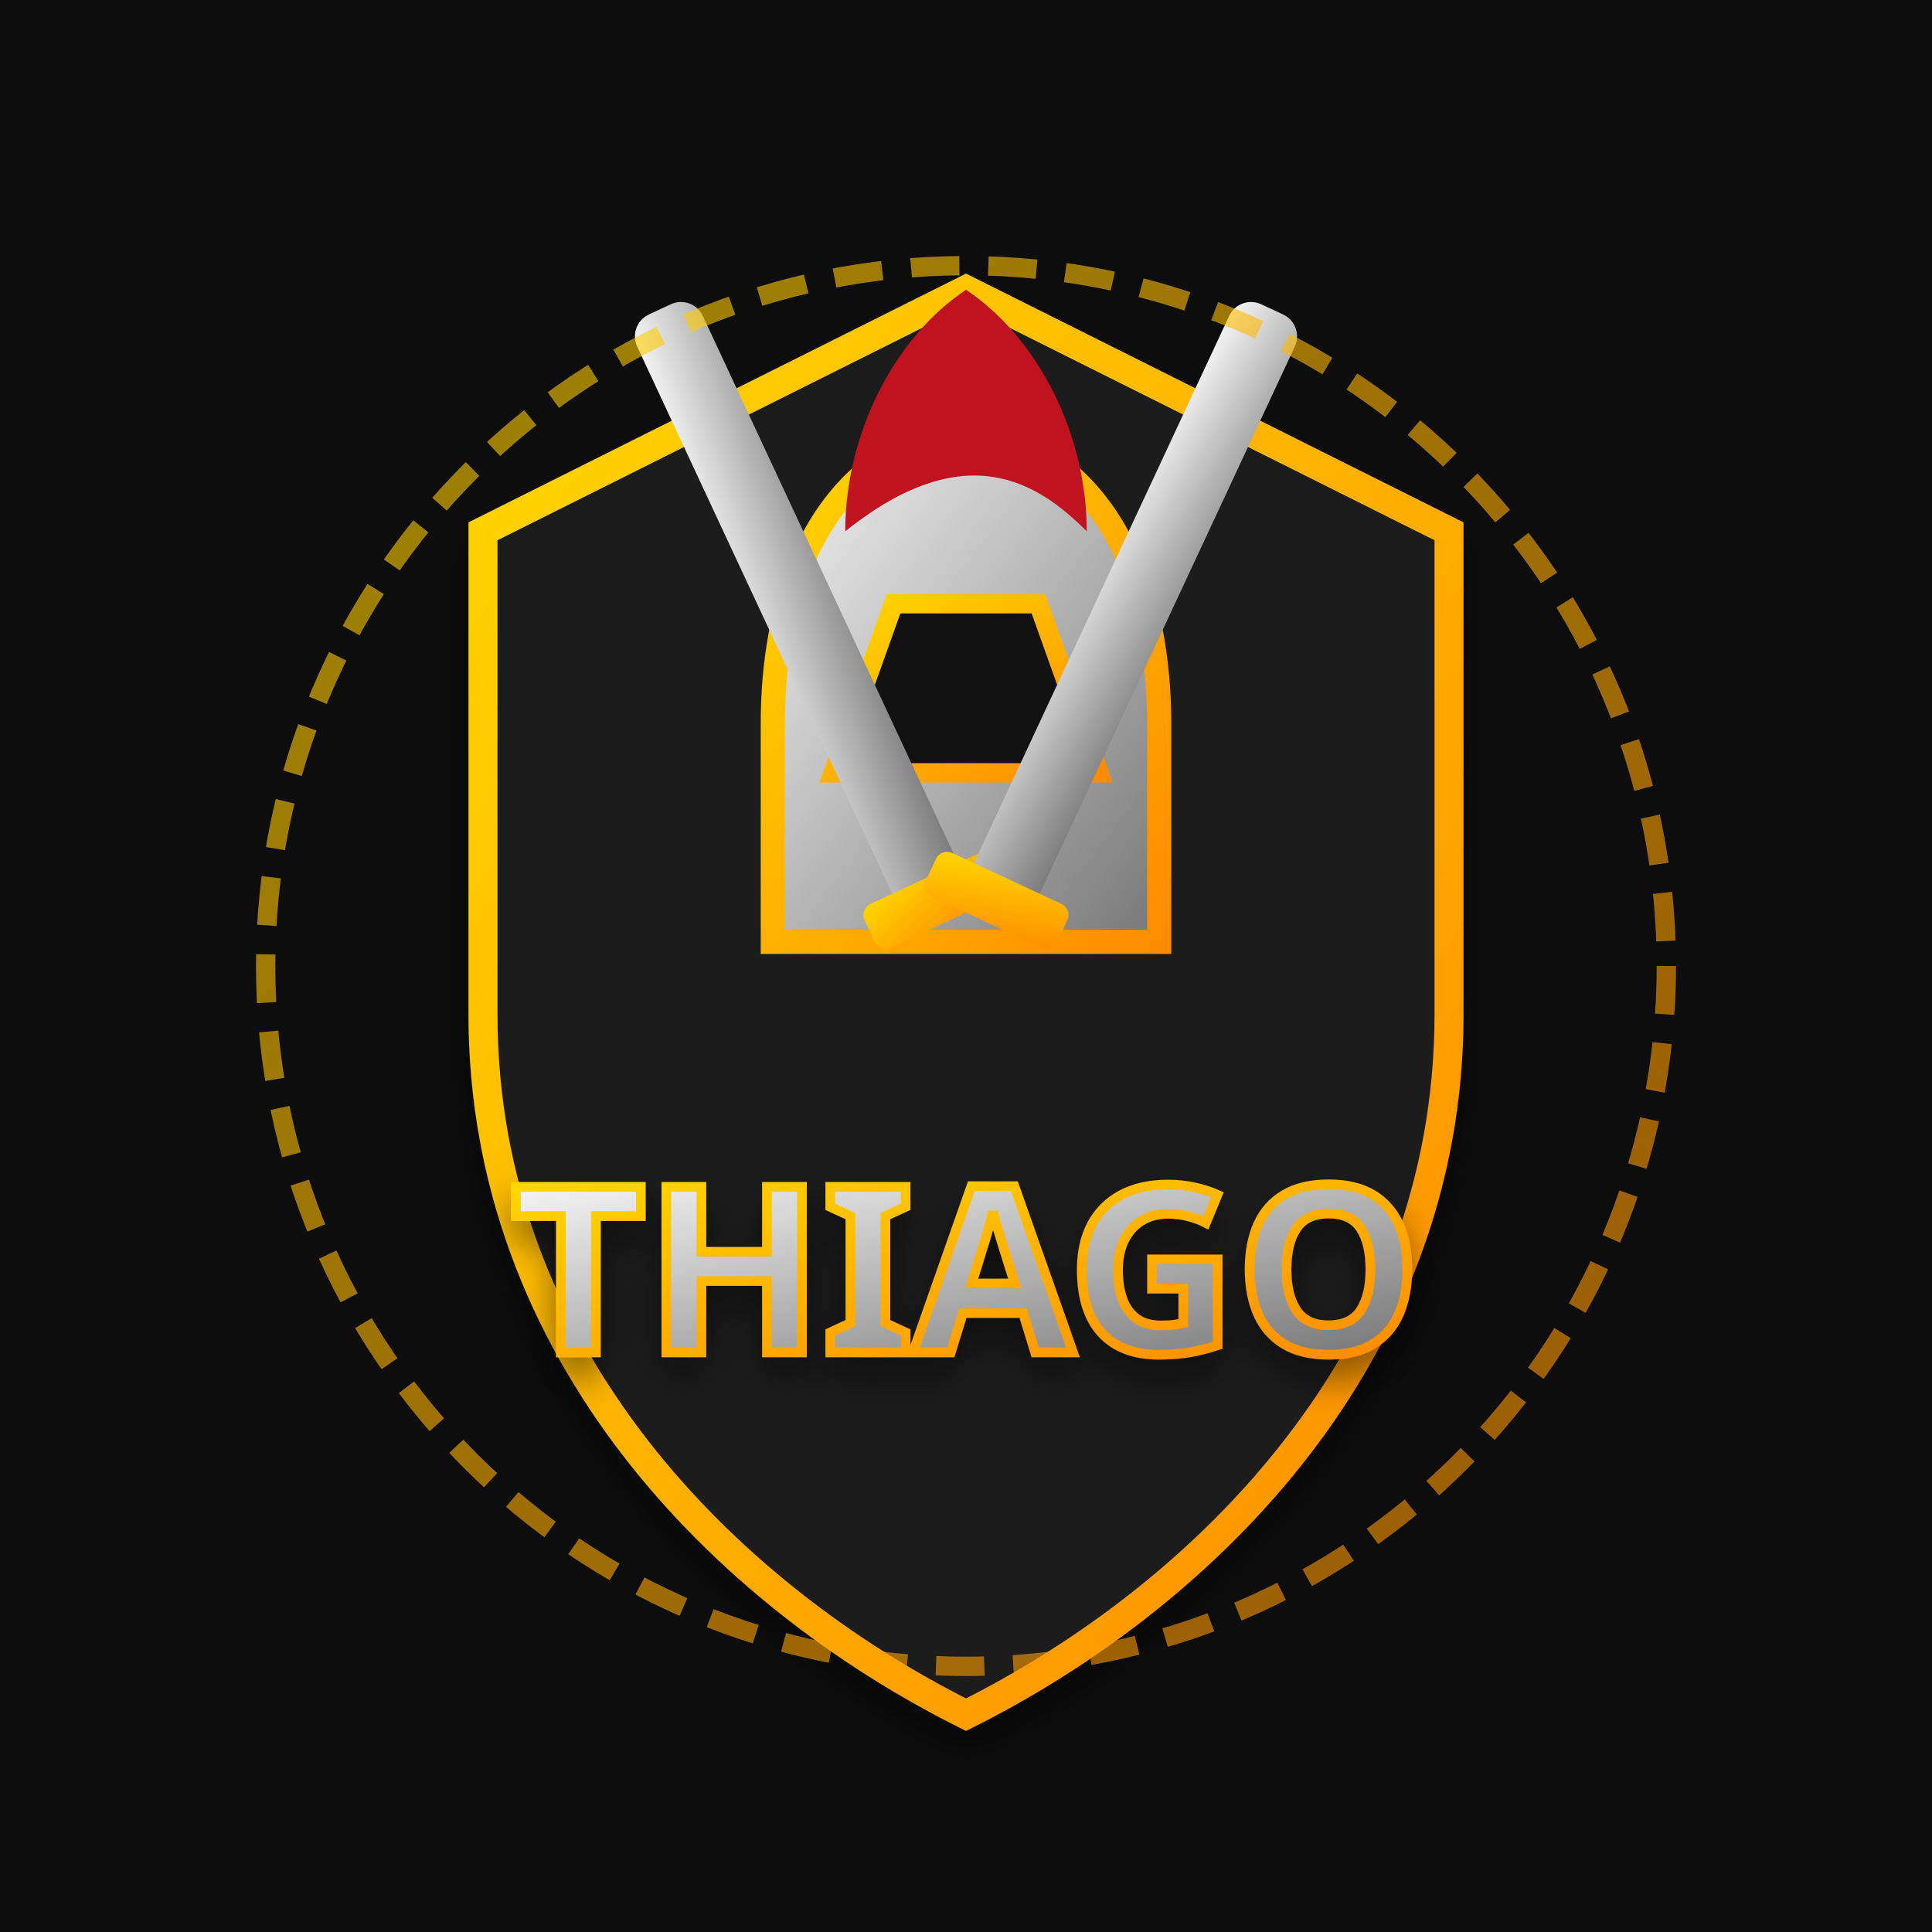
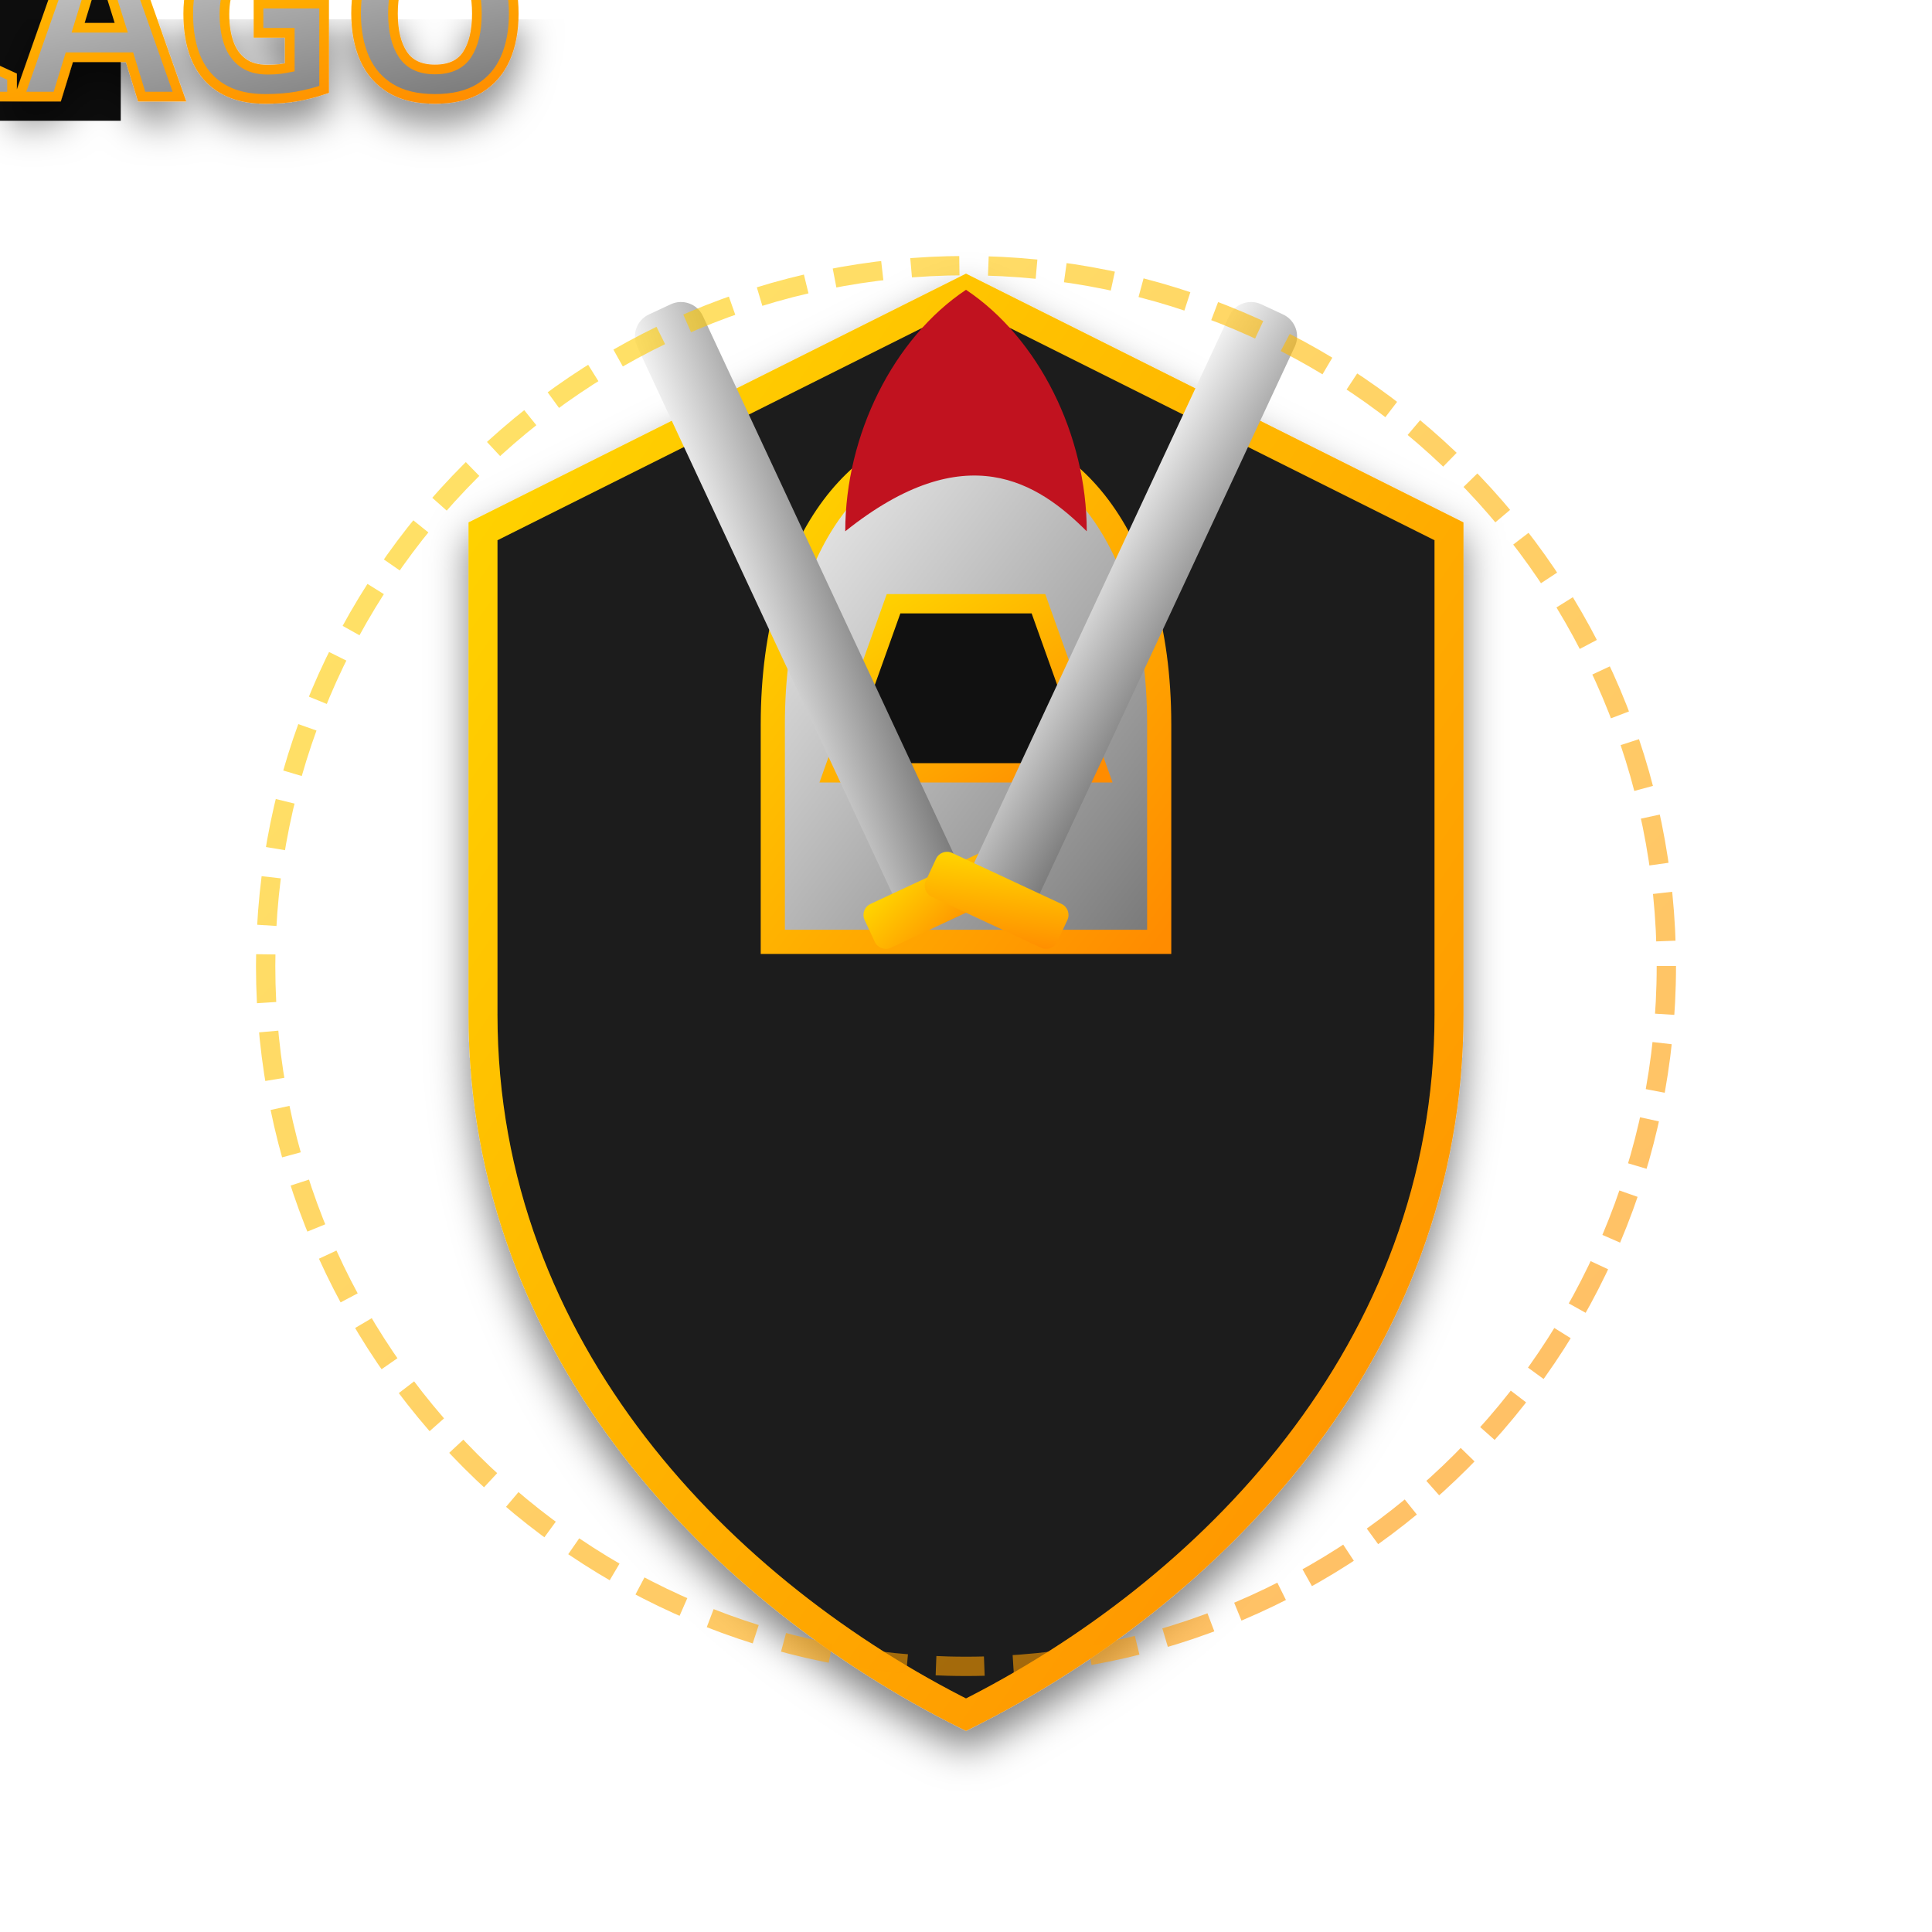
<svg xmlns="http://www.w3.org/2000/svg" width="40" height="40" viewBox="0 0 800 800" fill="none">
  <defs>
    <linearGradient id="gold" x1="0" y1="0" x2="1" y2="1">
      <stop offset="0%" stop-color="#FFD700" />
      <stop offset="100%" stop-color="#FF8C00" />
    </linearGradient>
    <linearGradient id="metal" x1="0" y1="0" x2="1" y2="1">
      <stop offset="0%" stop-color="#F5F5F5" />
      <stop offset="100%" stop-color="#777777" />
    </linearGradient>
    <filter id="shadow" x="-50%" y="-50%" width="200%" height="200%">
      <feDropShadow dx="0" dy="8" stdDeviation="8" flood-color="#000000" flood-opacity="0.5" />
    </filter>
  </defs>
-   <rect width="800" height="800" fill="#0D0D0D" />
+   <rect width="50" height="50" fill="#0D0D0D" />
  <path d="M400 120L600 220V420C600 560 500 660 400 710C300 660 200 560 200 420V220L400 120Z" fill="#1A1A1A" stroke="url(#gold)" stroke-width="12" filter="url(#shadow)" />
  <path d="M320 300C320 220 360 180 400 180C440 180 480 220 480 300V390H320V300Z" fill="url(#metal)" stroke="url(#gold)" stroke-width="10" />
  <path d="M370 250H430L455 320H345L370 250Z" fill="#111111" stroke="url(#gold)" stroke-width="8" />
  <path d="M400 120C430 140 450 180 450 220C430 200 400 180 350 220C350 180 370 140 400 120Z" fill="#C1121F" />
  <g transform="rotate(-25 400 400)">
    <rect x="385" y="100" width="30" height="280" rx="10" fill="url(#metal)" />
    <rect x="370" y="360" width="60" height="20" rx="5" fill="url(#gold)" />
  </g>
  <g transform="rotate(25 400 400)">
    <rect x="385" y="100" width="30" height="280" rx="10" fill="url(#metal)" />
    <rect x="370" y="360" width="60" height="20" rx="5" fill="url(#gold)" />
  </g>
-   <text x="400" y="560" text-anchor="middle" font-size="96" font-family="Verdana, sans-serif" font-weight="900" fill="url(#metal)" stroke="url(#gold)" stroke-width="4" filter="url(#shadow)">
+   <text x="30" y="40" text-anchor="middle" font-size="96" font-family="Verdana, sans-serif" font-weight="900" fill="url(#metal)" stroke="url(#gold)" stroke-width="4" filter="url(#shadow)">
    THIAGO
  </text>
  <circle cx="400" cy="400" r="290" stroke="url(#gold)" stroke-width="8" stroke-dasharray="20 12" opacity="0.6" />
</svg>
